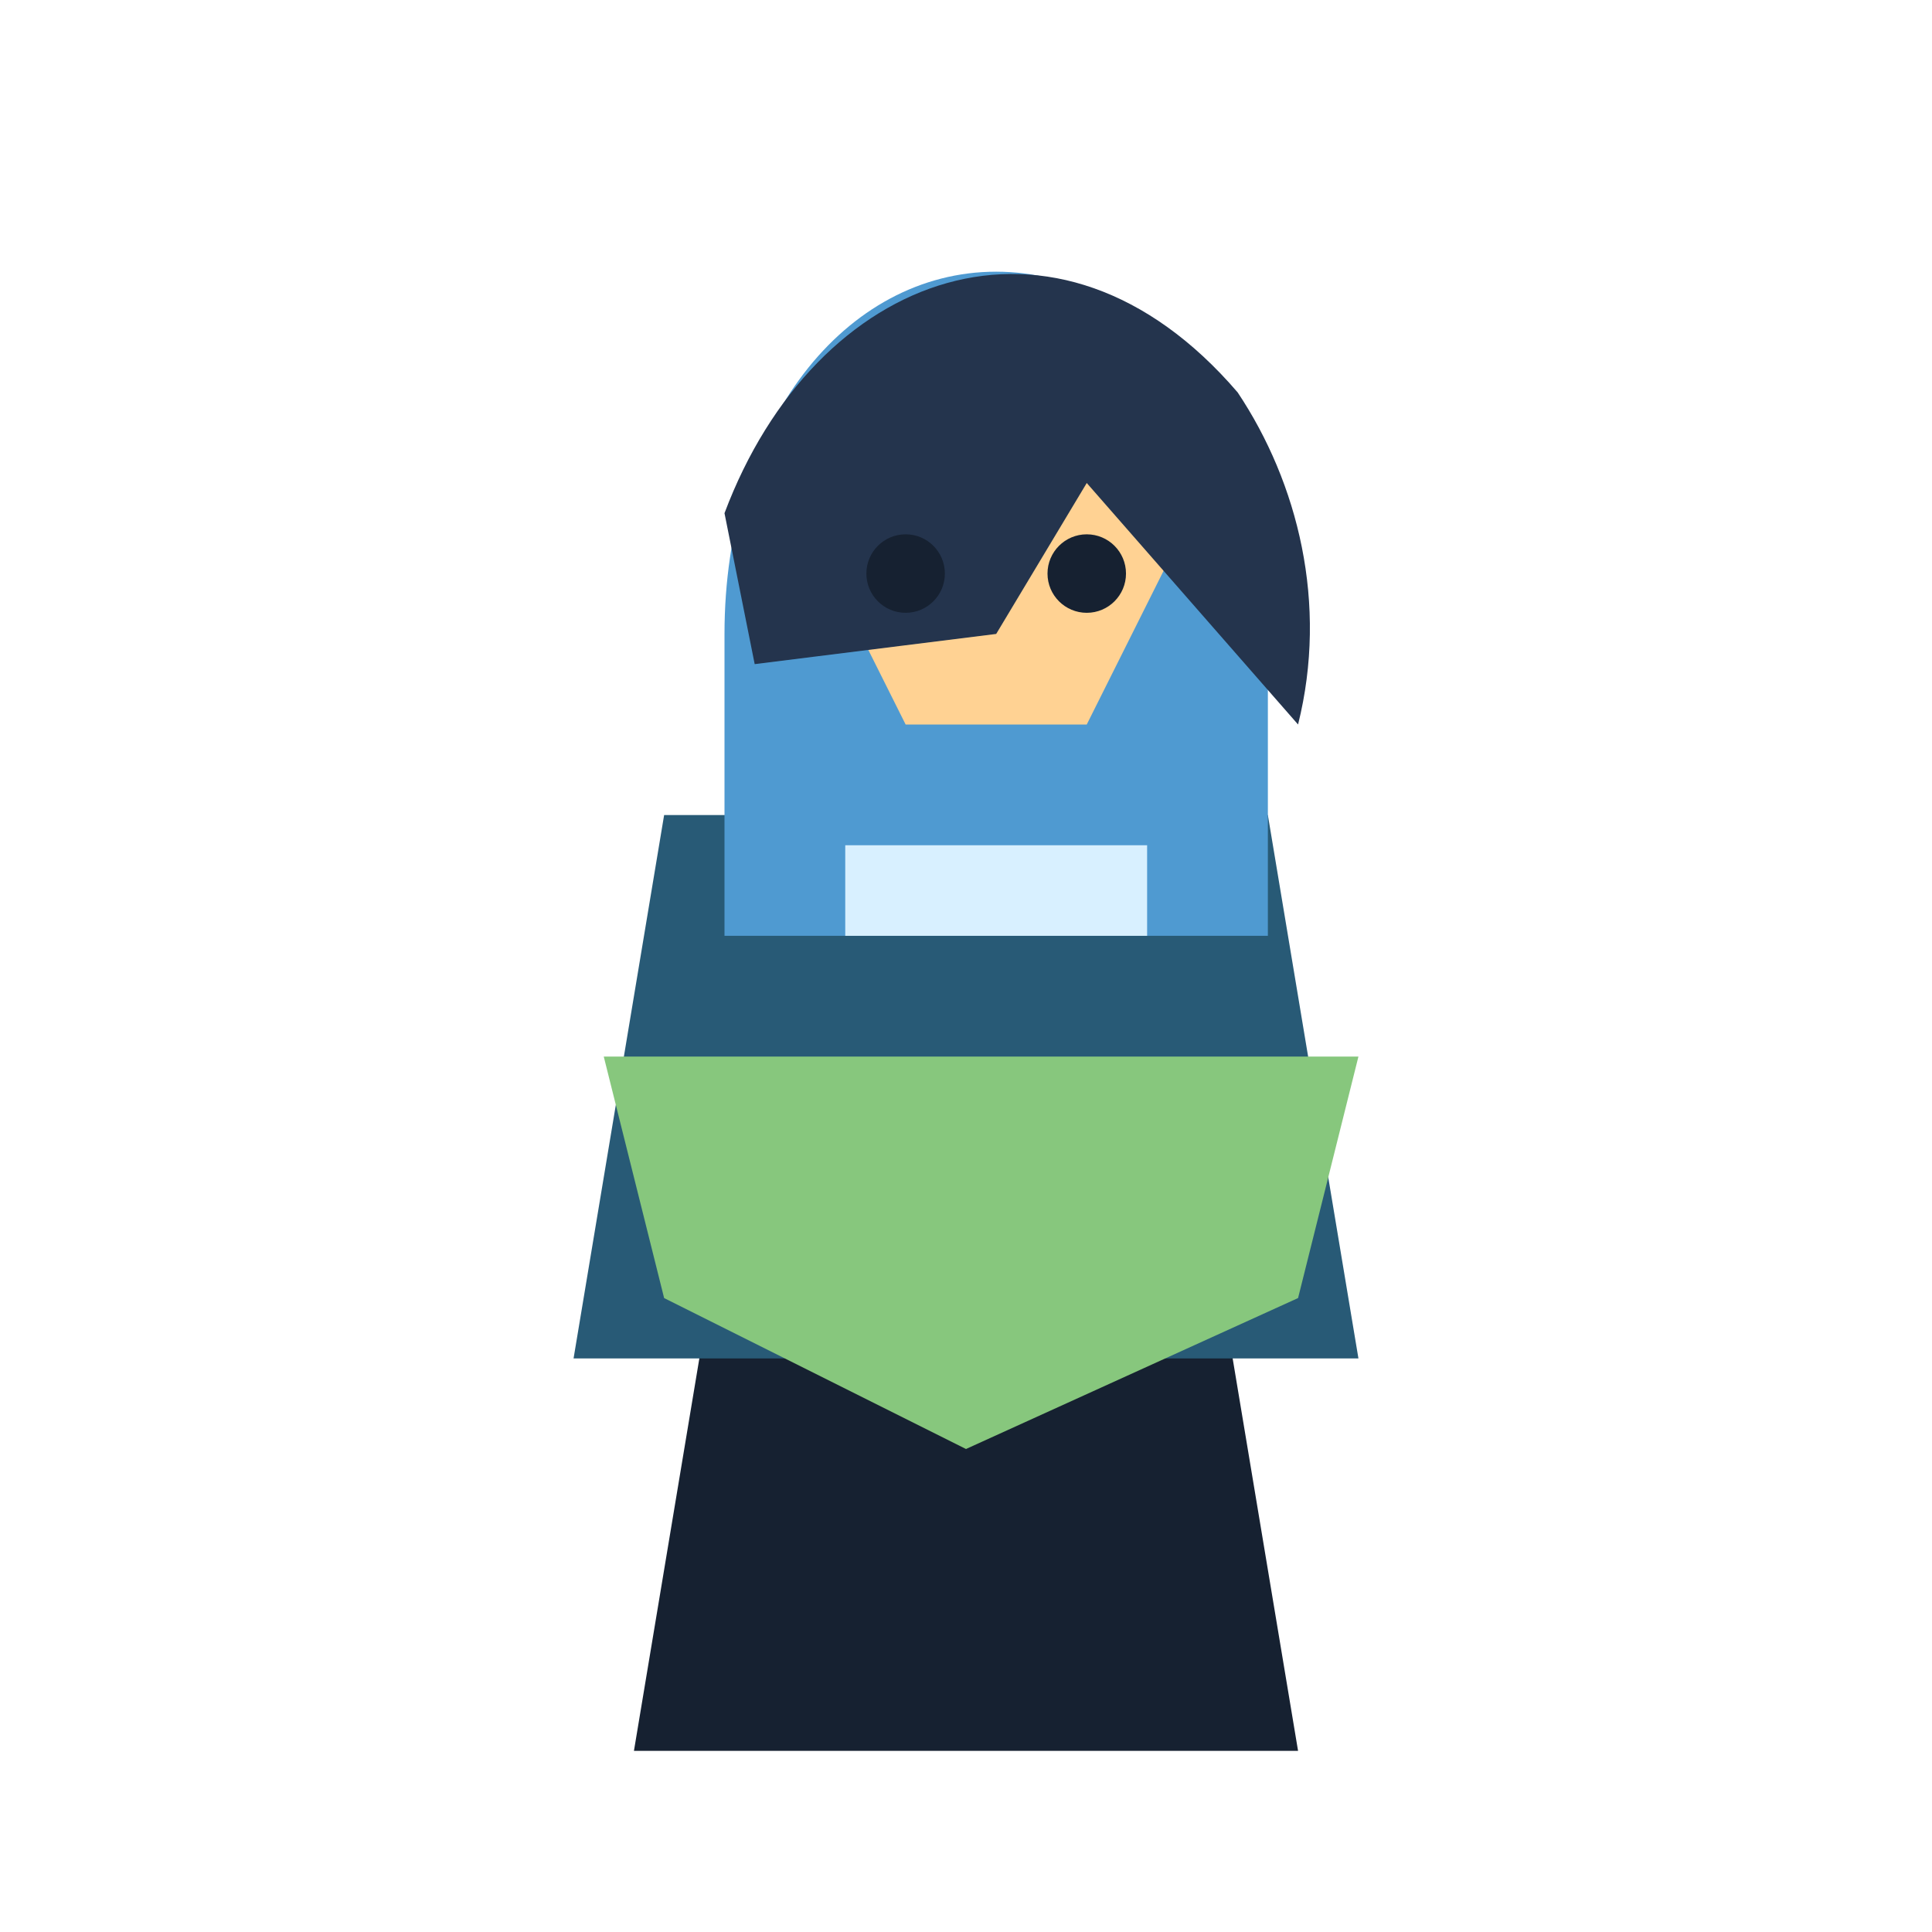
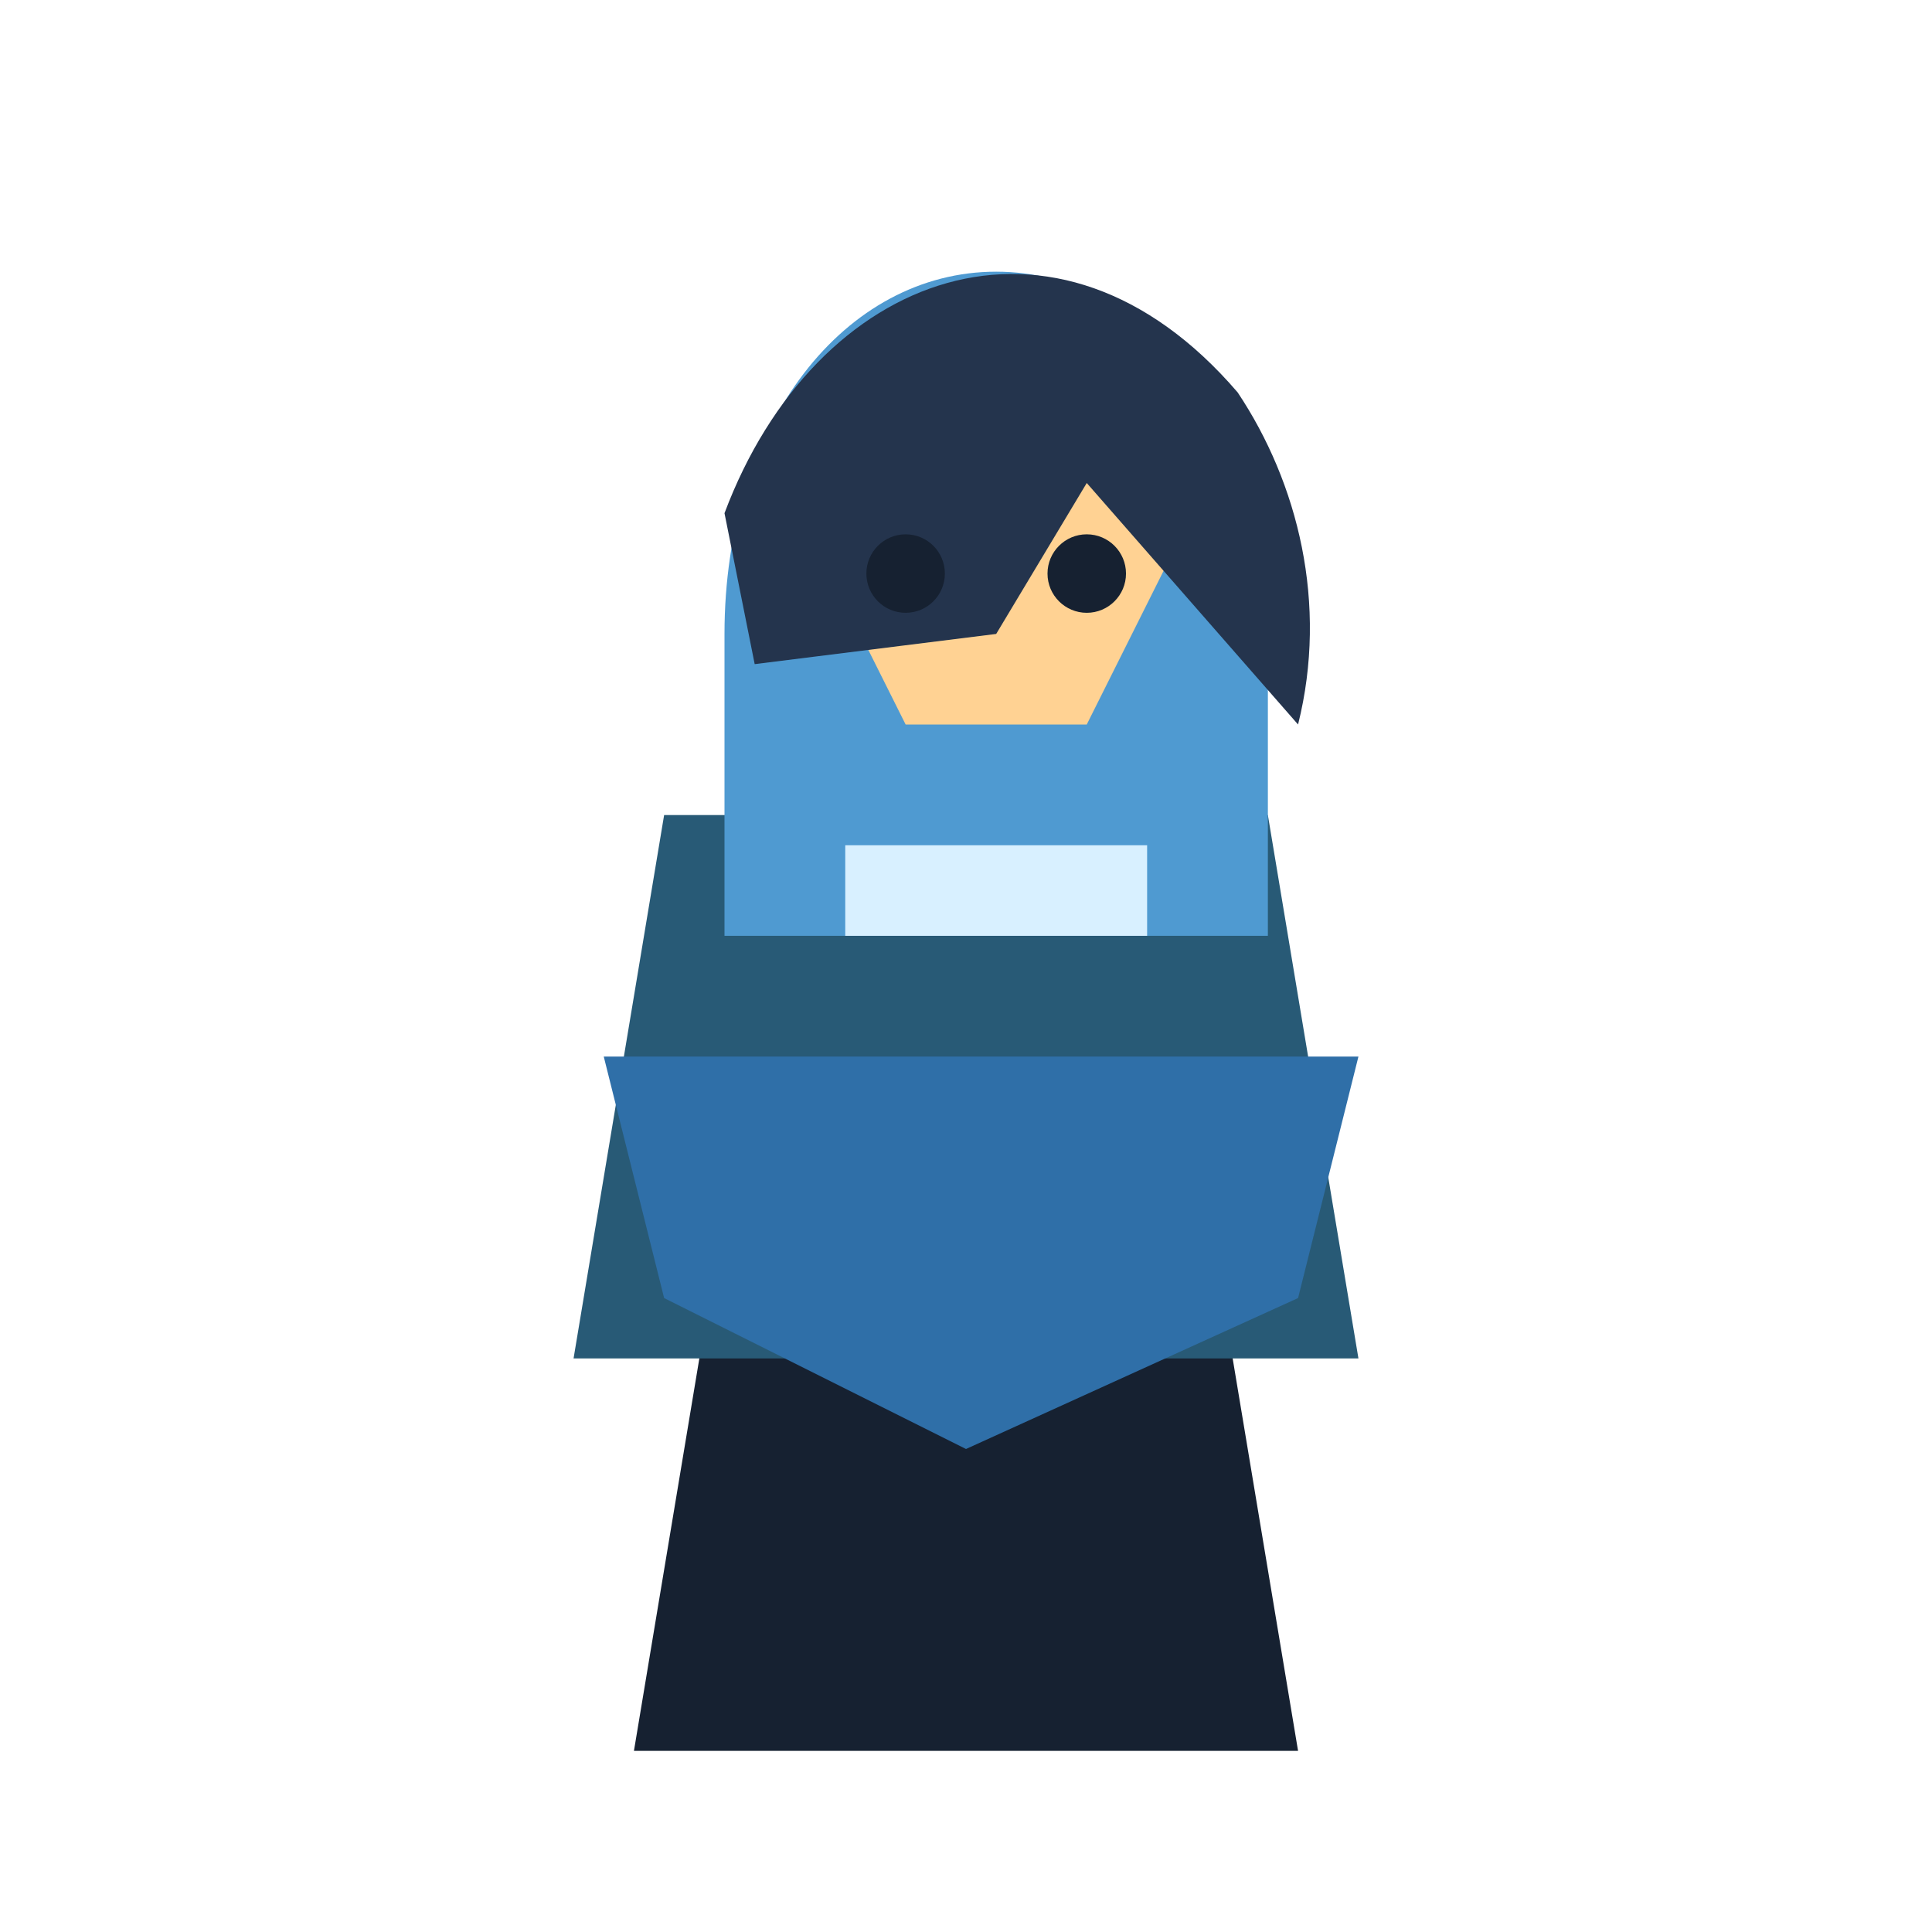
<svg xmlns="http://www.w3.org/2000/svg" viewBox="0 0 64 64">
  <path fill="#162131" d="M21 58h22l-3-18H24z" />
  <path fill="#285a76" d="M22 27h20l3 18H19z" />
  <path fill="#4f9ad1" d="M24 21c0-7 4-12 9-12s9 5 9 12v10H24z" />
  <path fill="#ffd293" d="M27 18c1-5 4-8 6-8s5 3 6 8l-3 6h-6z" />
  <path fill="#24344d" d="M24 17c3-8 11-11 17-4 2 3 3 7 2 11l-7-8-3 5-8 1z" />
-   <path fill="#87c77d" d="M20 35h25l-2 8-11 5-10-5z" />
+   <path fill="#2f6fa8" d="M20 35h25l-2 8-11 5-10-5z" />
  <path fill="#d8f0ff" d="M28 28h10v3H28z" />
  <circle cx="30" cy="19" r="1.3" fill="#162131" />
  <circle cx="36" cy="19" r="1.3" fill="#162131" />
</svg>
